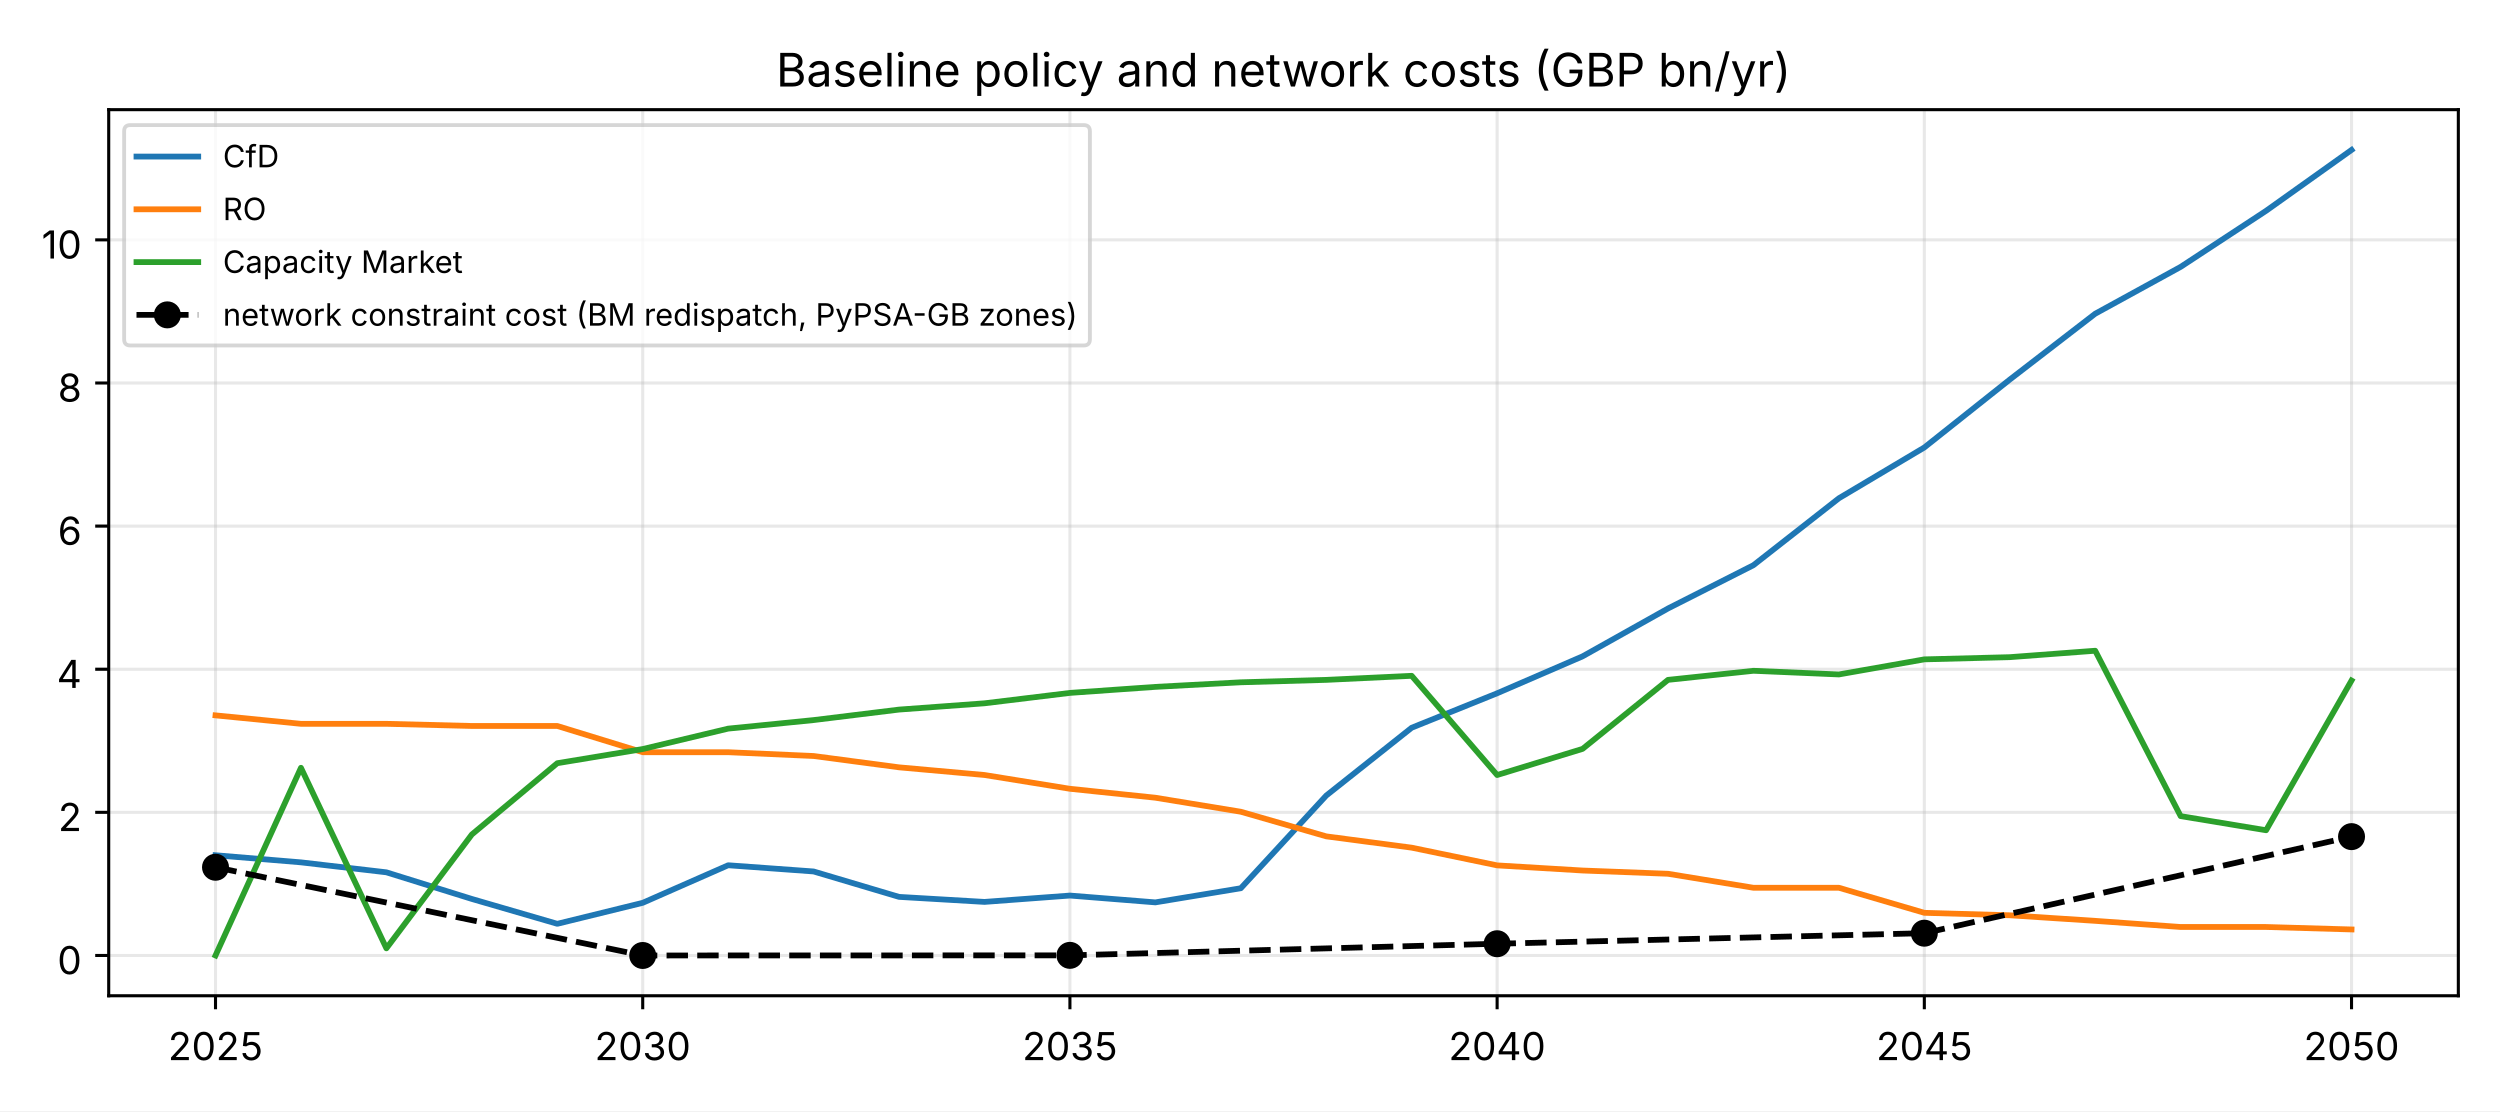
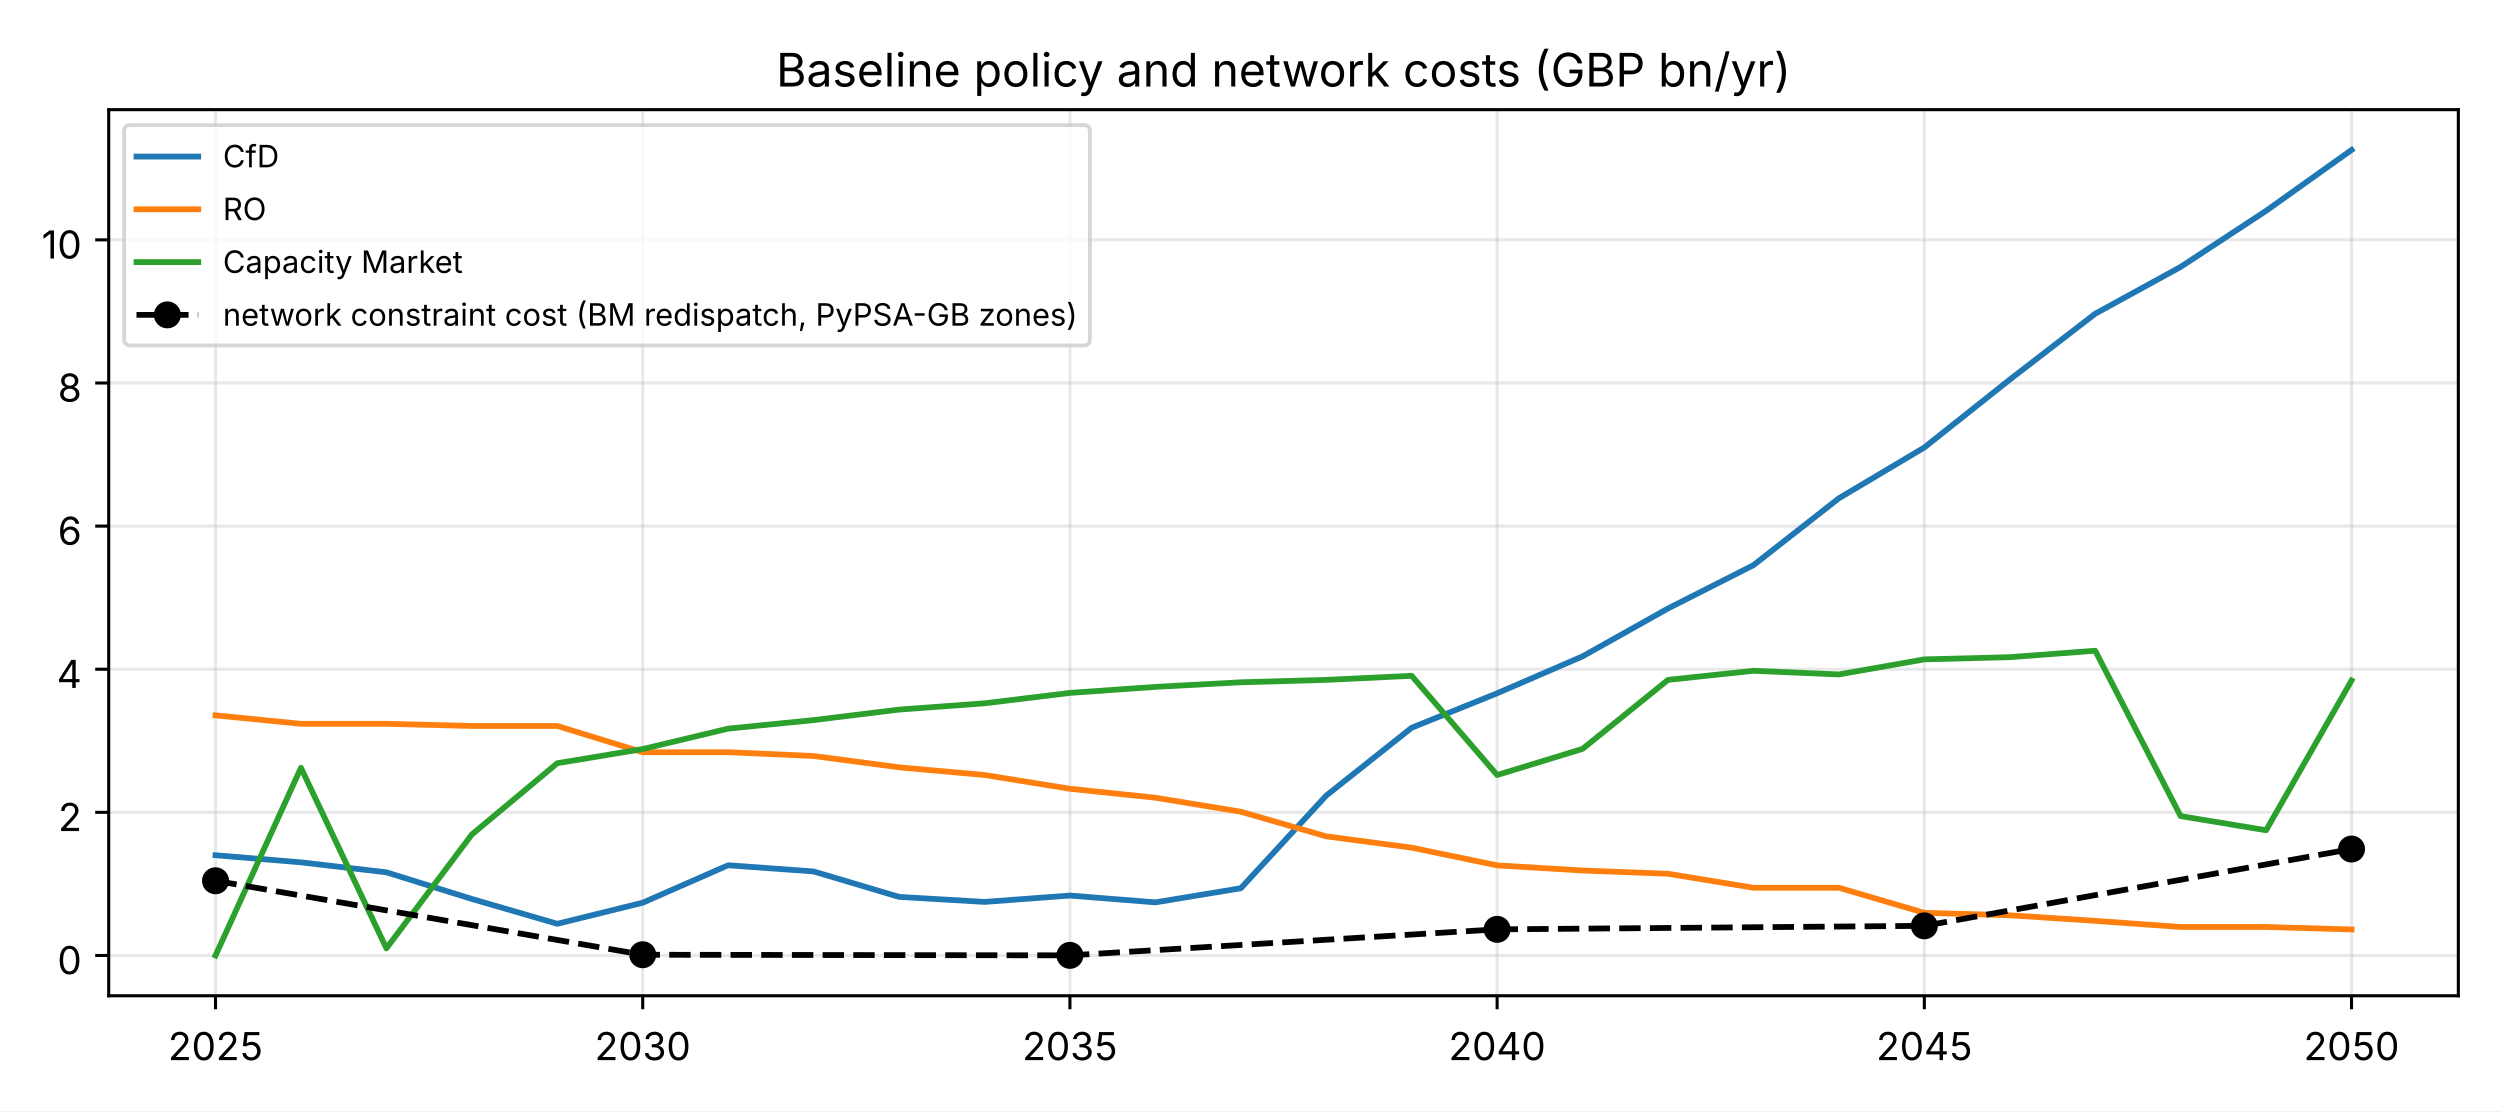
<svg xmlns="http://www.w3.org/2000/svg" xmlns:xlink="http://www.w3.org/1999/xlink" width="648pt" height="288pt" viewBox="0 0 648 288" version="1.1">
  <defs>
    <style type="text/css">*{stroke-linejoin: round; stroke-linecap: butt}</style>
  </defs>
  <g id="figure_1">
    <g id="patch_1">
      <path d="M 0 288  L 648 288  L 648 0  L 0 0  z " style="fill: #ffffff" />
    </g>
    <g id="axes_1">
      <g id="patch_2">
        <path d="M 28.178 258.1  L 637.2 258.1  L 637.2 28.425  L 28.178 28.425  z " style="fill: #ffffff" />
      </g>
      <g id="matplotlib.axis_1">
        <g id="xtick_1">
          <g id="line2d_1">
-             <path d="M 55.861 258.1  L 55.861 28.425  " clip-path="url(#p0000a52ff1)" style="fill: none; stroke: #b0b0b0; stroke-opacity: 0.3; stroke-width: 0.8; stroke-linecap: square" />
+             <path d="M 55.861 258.1  L 55.861 28.425  " clip-path="url(#p061866f7d0)" style="fill: none; stroke: #b0b0b0; stroke-opacity: 0.3; stroke-width: 0.8; stroke-linecap: square" />
          </g>
          <g id="line2d_2">
            <defs>
-               <path id="mfc94b8d905" d="M 0 0  L 0 3.5  " style="stroke: #000000; stroke-width: 0.8" />
-             </defs>
-             <g>
-               <use xlink:href="#mfc94b8d905" x="55.861" y="258.1" style="stroke: #000000; stroke-width: 0.8" />
+               <path id="m9483e4d0e8" d="M 0 0  L 0 3.5  " style="stroke: #000000; stroke-width: 0.8" />
+             </defs>
+             <g>
+               <use xlink:href="#m9483e4d0e8" x="55.861" y="258.1" style="stroke: #000000; stroke-width: 0.8" />
            </g>
          </g>
          <g id="text_1">
            <g transform="translate(43.56797 274.7879) scale(0.1 -0.1)">
              <defs>
                <path id="Inter-Regular-541" d="M 481 0  L 3447 0  L 3447 522  L 1300 522  L 1300 559  L 2319 1644  C 3141 2519 3369 2916 3369 3419  C 3369 4147 2778 4719 1947 4719  C 1119 4719 494 4159 494 3334  L 1063 3334  C 1063 3859 1400 4203 1931 4203  C 2428 4203 2806 3900 2806 3413  C 2806 2984 2544 2666 2028 2106  L 481 428  L 481 0  z " transform="scale(0.015625)" />
                <path id="Inter-Regular-53f" d="M 2019 -63  C 3059 -63 3656 809 3656 2325  C 3656 3834 3050 4719 2019 4719  C 988 4719 381 3834 381 2325  C 381 806 981 -63 2019 -63  z M 2019 456  C 1338 456 953 1144 953 2325  C 953 3509 1338 4203 2019 4203  C 2700 4203 3084 3513 3084 2325  C 3084 1144 2700 456 2019 456  z " transform="scale(0.015625)" />
                <path id="Inter-Regular-545" d="M 1956 -63  C 2853 -63 3509 594 3509 1488  C 3509 2388 2881 3047 2028 3047  C 1706 3047 1397 2934 1206 2775  L 1181 2775  L 1341 4134  L 3291 4134  L 3291 4656  L 841 4656  L 566 2350  L 1122 2281  C 1306 2422 1631 2525 1919 2525  C 2503 2525 2928 2078 2928 1478  C 2928 888 2519 459 1956 459  C 1488 459 1106 759 1069 1175  L 494 1175  C 525 463 1138 -63 1956 -63  z " transform="scale(0.015625)" />
              </defs>
              <use xlink:href="#Inter-Regular-541" />
              <use xlink:href="#Inter-Regular-53f" transform="translate(60.98438 0)" />
              <use xlink:href="#Inter-Regular-541" transform="translate(124.0781 0)" />
              <use xlink:href="#Inter-Regular-545" transform="translate(185.0625 0)" />
            </g>
          </g>
        </g>
        <g id="xtick_2">
          <g id="line2d_3">
-             <path d="M 166.592 258.1  L 166.592 28.425  " clip-path="url(#p0000a52ff1)" style="fill: none; stroke: #b0b0b0; stroke-opacity: 0.3; stroke-width: 0.8; stroke-linecap: square" />
+             <path d="M 166.592 258.1  L 166.592 28.425  " clip-path="url(#p061866f7d0)" style="fill: none; stroke: #b0b0b0; stroke-opacity: 0.3; stroke-width: 0.8; stroke-linecap: square" />
          </g>
          <g id="line2d_4">
            <g>
-               <use xlink:href="#mfc94b8d905" x="166.592" y="258.1" style="stroke: #000000; stroke-width: 0.8" />
+               <use xlink:href="#m9483e4d0e8" x="166.592" y="258.1" style="stroke: #000000; stroke-width: 0.8" />
            </g>
          </g>
          <g id="text_2">
            <g transform="translate(154.1453 274.7879) scale(0.1 -0.1)">
              <defs>
                <path id="Inter-Regular-543" d="M 1984 -63  C 2897 -63 3572 503 3572 1266  C 3572 1853 3225 2284 2631 2381  L 2631 2419  C 3106 2559 3403 2944 3403 3469  C 3403 4131 2872 4719 2003 4719  C 1184 4719 516 4216 491 3484  L 1063 3484  C 1081 3938 1516 4203 1991 4203  C 2497 4203 2822 3900 2822 3438  C 2822 2956 2447 2644 1903 2644  L 1525 2644  L 1525 2128  L 1903 2128  C 2594 2128 2984 1775 2984 1272  C 2984 788 2559 459 1975 459  C 1444 459 1025 731 991 1175  L 391 1175  C 422 438 1072 -63 1984 -63  z " transform="scale(0.015625)" />
              </defs>
              <use xlink:href="#Inter-Regular-541" />
              <use xlink:href="#Inter-Regular-53f" transform="translate(60.98438 0)" />
              <use xlink:href="#Inter-Regular-543" transform="translate(124.0781 0)" />
              <use xlink:href="#Inter-Regular-53f" transform="translate(185.8438 0)" />
            </g>
          </g>
        </g>
        <g id="xtick_3">
          <g id="line2d_5">
-             <path d="M 277.323 258.1  L 277.323 28.425  " clip-path="url(#p0000a52ff1)" style="fill: none; stroke: #b0b0b0; stroke-opacity: 0.3; stroke-width: 0.8; stroke-linecap: square" />
+             <path d="M 277.323 258.1  L 277.323 28.425  " clip-path="url(#p061866f7d0)" style="fill: none; stroke: #b0b0b0; stroke-opacity: 0.3; stroke-width: 0.8; stroke-linecap: square" />
          </g>
          <g id="line2d_6">
            <g>
-               <use xlink:href="#mfc94b8d905" x="277.323" y="258.1" style="stroke: #000000; stroke-width: 0.8" />
+               <use xlink:href="#m9483e4d0e8" x="277.323" y="258.1" style="stroke: #000000; stroke-width: 0.8" />
            </g>
          </g>
          <g id="text_3">
            <g transform="translate(264.9914 274.7879) scale(0.1 -0.1)">
              <use xlink:href="#Inter-Regular-541" />
              <use xlink:href="#Inter-Regular-53f" transform="translate(60.98438 0)" />
              <use xlink:href="#Inter-Regular-543" transform="translate(124.0781 0)" />
              <use xlink:href="#Inter-Regular-545" transform="translate(185.8438 0)" />
            </g>
          </g>
        </g>
        <g id="xtick_4">
          <g id="line2d_7">
-             <path d="M 388.055 258.1  L 388.055 28.425  " clip-path="url(#p0000a52ff1)" style="fill: none; stroke: #b0b0b0; stroke-opacity: 0.3; stroke-width: 0.8; stroke-linecap: square" />
+             <path d="M 388.055 258.1  L 388.055 28.425  " clip-path="url(#p061866f7d0)" style="fill: none; stroke: #b0b0b0; stroke-opacity: 0.3; stroke-width: 0.8; stroke-linecap: square" />
          </g>
          <g id="line2d_8">
            <g>
-               <use xlink:href="#mfc94b8d905" x="388.055" y="258.1" style="stroke: #000000; stroke-width: 0.8" />
+               <use xlink:href="#m9483e4d0e8" x="388.055" y="258.1" style="stroke: #000000; stroke-width: 0.8" />
            </g>
          </g>
          <g id="text_4">
            <g transform="translate(375.4664 274.7879) scale(0.1 -0.1)">
              <defs>
                <path id="Inter-Regular-544" d="M 375 947  L 2566 947  L 2566 0  L 3134 0  L 3134 947  L 3766 947  L 3766 1469  L 3134 1469  L 3134 4656  L 2413 4656  L 375 1431  L 375 947  z M 2569 1469  L 1009 1469  L 1009 1506  L 2531 3913  L 2569 3913  L 2569 1469  z " transform="scale(0.015625)" />
              </defs>
              <use xlink:href="#Inter-Regular-541" />
              <use xlink:href="#Inter-Regular-53f" transform="translate(60.98438 0)" />
              <use xlink:href="#Inter-Regular-544" transform="translate(124.0781 0)" />
              <use xlink:href="#Inter-Regular-53f" transform="translate(188.6719 0)" />
            </g>
          </g>
        </g>
        <g id="xtick_5">
          <g id="line2d_9">
-             <path d="M 498.786 258.1  L 498.786 28.425  " clip-path="url(#p0000a52ff1)" style="fill: none; stroke: #b0b0b0; stroke-opacity: 0.3; stroke-width: 0.8; stroke-linecap: square" />
+             <path d="M 498.786 258.1  L 498.786 28.425  " clip-path="url(#p061866f7d0)" style="fill: none; stroke: #b0b0b0; stroke-opacity: 0.3; stroke-width: 0.8; stroke-linecap: square" />
          </g>
          <g id="line2d_10">
            <g>
-               <use xlink:href="#mfc94b8d905" x="498.786" y="258.1" style="stroke: #000000; stroke-width: 0.8" />
+               <use xlink:href="#m9483e4d0e8" x="498.786" y="258.1" style="stroke: #000000; stroke-width: 0.8" />
            </g>
          </g>
          <g id="text_5">
            <g transform="translate(486.3125 274.7879) scale(0.1 -0.1)">
              <use xlink:href="#Inter-Regular-541" />
              <use xlink:href="#Inter-Regular-53f" transform="translate(60.98438 0)" />
              <use xlink:href="#Inter-Regular-544" transform="translate(124.0781 0)" />
              <use xlink:href="#Inter-Regular-545" transform="translate(188.6719 0)" />
            </g>
          </g>
        </g>
        <g id="xtick_6">
          <g id="line2d_11">
-             <path d="M 609.517 258.1  L 609.517 28.425  " clip-path="url(#p0000a52ff1)" style="fill: none; stroke: #b0b0b0; stroke-opacity: 0.3; stroke-width: 0.8; stroke-linecap: square" />
+             <path d="M 609.517 258.1  L 609.517 28.425  " clip-path="url(#p061866f7d0)" style="fill: none; stroke: #b0b0b0; stroke-opacity: 0.3; stroke-width: 0.8; stroke-linecap: square" />
          </g>
          <g id="line2d_12">
            <g>
-               <use xlink:href="#mfc94b8d905" x="609.517" y="258.1" style="stroke: #000000; stroke-width: 0.8" />
+               <use xlink:href="#m9483e4d0e8" x="609.517" y="258.1" style="stroke: #000000; stroke-width: 0.8" />
            </g>
          </g>
          <g id="text_6">
            <g transform="translate(597.1187 274.7879) scale(0.1 -0.1)">
              <use xlink:href="#Inter-Regular-541" />
              <use xlink:href="#Inter-Regular-53f" transform="translate(60.98438 0)" />
              <use xlink:href="#Inter-Regular-545" transform="translate(124.0781 0)" />
              <use xlink:href="#Inter-Regular-53f" transform="translate(184.875 0)" />
            </g>
          </g>
        </g>
      </g>
      <g id="matplotlib.axis_2">
        <g id="ytick_1">
          <g id="line2d_13">
-             <path d="M 28.178 247.661  L 637.2 247.661  " clip-path="url(#p0000a52ff1)" style="fill: none; stroke: #b0b0b0; stroke-opacity: 0.3; stroke-width: 0.8; stroke-linecap: square" />
+             <path d="M 28.178 247.661  L 637.2 247.661  " clip-path="url(#p061866f7d0)" style="fill: none; stroke: #b0b0b0; stroke-opacity: 0.3; stroke-width: 0.8; stroke-linecap: square" />
          </g>
          <g id="line2d_14">
            <defs>
-               <path id="mfb0903b634" d="M 0 0  L -3.5 0  " style="stroke: #000000; stroke-width: 0.8" />
-             </defs>
-             <g>
-               <use xlink:href="#mfb0903b634" x="28.178" y="247.661" style="stroke: #000000; stroke-width: 0.8" />
+               <path id="m75a4fcff55" d="M 0 0  L -3.5 0  " style="stroke: #000000; stroke-width: 0.8" />
+             </defs>
+             <g>
+               <use xlink:href="#m75a4fcff55" x="28.178" y="247.661" style="stroke: #000000; stroke-width: 0.8" />
            </g>
          </g>
          <g id="text_7">
            <g transform="translate(14.86875 252.5043) scale(0.1 -0.1)">
              <use xlink:href="#Inter-Regular-53f" />
            </g>
          </g>
        </g>
        <g id="ytick_2">
          <g id="line2d_15">
-             <path d="M 28.178 210.563  L 637.2 210.563  " clip-path="url(#p0000a52ff1)" style="fill: none; stroke: #b0b0b0; stroke-opacity: 0.3; stroke-width: 0.8; stroke-linecap: square" />
+             <path d="M 28.178 210.563  L 637.2 210.563  " clip-path="url(#p061866f7d0)" style="fill: none; stroke: #b0b0b0; stroke-opacity: 0.3; stroke-width: 0.8; stroke-linecap: square" />
          </g>
          <g id="line2d_16">
            <g>
-               <use xlink:href="#mfb0903b634" x="28.178" y="210.563" style="stroke: #000000; stroke-width: 0.8" />
+               <use xlink:href="#m75a4fcff55" x="28.178" y="210.563" style="stroke: #000000; stroke-width: 0.8" />
            </g>
          </g>
          <g id="text_8">
-             <g transform="translate(15.07969 215.4066) scale(0.1 -0.1)">
+             <g transform="translate(15.07969 215.4064) scale(0.1 -0.1)">
              <use xlink:href="#Inter-Regular-541" />
            </g>
          </g>
        </g>
        <g id="ytick_3">
          <g id="line2d_17">
-             <path d="M 28.178 173.465  L 637.2 173.465  " clip-path="url(#p0000a52ff1)" style="fill: none; stroke: #b0b0b0; stroke-opacity: 0.3; stroke-width: 0.8; stroke-linecap: square" />
+             <path d="M 28.178 173.465  L 637.2 173.465  " clip-path="url(#p061866f7d0)" style="fill: none; stroke: #b0b0b0; stroke-opacity: 0.3; stroke-width: 0.8; stroke-linecap: square" />
          </g>
          <g id="line2d_18">
            <g>
-               <use xlink:href="#mfb0903b634" x="28.178" y="173.465" style="stroke: #000000; stroke-width: 0.8" />
+               <use xlink:href="#m75a4fcff55" x="28.178" y="173.465" style="stroke: #000000; stroke-width: 0.8" />
            </g>
          </g>
          <g id="text_9">
-             <g transform="translate(14.71875 178.3089) scale(0.1 -0.1)">
+             <g transform="translate(14.71875 178.3084) scale(0.1 -0.1)">
              <use xlink:href="#Inter-Regular-544" />
            </g>
          </g>
        </g>
        <g id="ytick_4">
          <g id="line2d_19">
-             <path d="M 28.178 136.367  L 637.2 136.367  " clip-path="url(#p0000a52ff1)" style="fill: none; stroke: #b0b0b0; stroke-opacity: 0.3; stroke-width: 0.8; stroke-linecap: square" />
+             <path d="M 28.178 136.367  L 637.2 136.367  " clip-path="url(#p061866f7d0)" style="fill: none; stroke: #b0b0b0; stroke-opacity: 0.3; stroke-width: 0.8; stroke-linecap: square" />
          </g>
          <g id="line2d_20">
            <g>
-               <use xlink:href="#mfb0903b634" x="28.178" y="136.367" style="stroke: #000000; stroke-width: 0.8" />
+               <use xlink:href="#m75a4fcff55" x="28.178" y="136.367" style="stroke: #000000; stroke-width: 0.8" />
            </g>
          </g>
          <g id="text_10">
-             <g transform="translate(14.97656 141.2112) scale(0.1 -0.1)">
+             <g transform="translate(14.97656 141.2104) scale(0.1 -0.1)">
              <defs>
                <path id="Inter-Regular-547" d="M 2019 -63  C 2969 -63 3588 634 3588 1503  C 3588 2403 2925 3044 2128 3044  C 1644 3044 1231 2813 981 2425  L 944 2425  C 944 3544 1375 4194 2091 4194  C 2575 4194 2866 3888 2969 3484  L 3550 3484  C 3438 4216 2872 4719 2091 4719  C 1034 4719 381 3788 381 2150  C 381 434 1241 -63 2019 -63  z M 2019 459  C 1447 459 1028 947 1028 1497  C 1028 2041 1469 2528 2034 2528  C 2597 2528 3013 2072 3013 1503  C 3013 922 2578 459 2019 459  z " transform="scale(0.015625)" />
              </defs>
              <use xlink:href="#Inter-Regular-547" />
            </g>
          </g>
        </g>
        <g id="ytick_5">
          <g id="line2d_21">
-             <path d="M 28.178 99.27  L 637.2 99.27  " clip-path="url(#p0000a52ff1)" style="fill: none; stroke: #b0b0b0; stroke-opacity: 0.3; stroke-width: 0.8; stroke-linecap: square" />
+             <path d="M 28.178 99.269  L 637.2 99.269  " clip-path="url(#p061866f7d0)" style="fill: none; stroke: #b0b0b0; stroke-opacity: 0.3; stroke-width: 0.8; stroke-linecap: square" />
          </g>
          <g id="line2d_22">
            <g>
-               <use xlink:href="#mfb0903b634" x="28.178" y="99.27" style="stroke: #000000; stroke-width: 0.8" />
+               <use xlink:href="#m75a4fcff55" x="28.178" y="99.269" style="stroke: #000000; stroke-width: 0.8" />
            </g>
          </g>
          <g id="text_11">
-             <g transform="translate(14.99219 104.1135) scale(0.1 -0.1)">
+             <g transform="translate(14.99219 104.1125) scale(0.1 -0.1)">
              <defs>
                <path id="Inter-Regular-549" d="M 1978 -63  C 2916 -63 3578 478 3578 1238  C 3578 1825 3175 2325 2669 2419  L 2669 2444  C 3109 2559 3403 2988 3403 3481  C 3403 4191 2794 4719 1978 4719  C 1150 4719 550 4191 550 3481  C 550 2988 838 2559 1291 2444  L 1291 2419  C 769 2325 381 1825 381 1238  C 381 478 1031 -63 1978 -63  z M 1978 453  C 1350 453 966 775 966 1269  C 966 1784 1391 2153 1978 2153  C 2553 2153 2984 1784 2984 1269  C 2984 775 2594 453 1978 453  z M 1978 2650  C 1475 2650 1125 2966 1125 3438  C 1125 3903 1463 4206 1978 4206  C 2484 4206 2828 3903 2828 3438  C 2828 2966 2469 2650 1978 2650  z " transform="scale(0.015625)" />
              </defs>
              <use xlink:href="#Inter-Regular-549" />
            </g>
          </g>
        </g>
        <g id="ytick_6">
          <g id="line2d_23">
-             <path d="M 28.178 62.172  L 637.2 62.172  " clip-path="url(#p0000a52ff1)" style="fill: none; stroke: #b0b0b0; stroke-opacity: 0.3; stroke-width: 0.8; stroke-linecap: square" />
+             <path d="M 28.178 62.171  L 637.2 62.171  " clip-path="url(#p061866f7d0)" style="fill: none; stroke: #b0b0b0; stroke-opacity: 0.3; stroke-width: 0.8; stroke-linecap: square" />
          </g>
          <g id="line2d_24">
            <g>
-               <use xlink:href="#mfb0903b634" x="28.178" y="62.172" style="stroke: #000000; stroke-width: 0.8" />
+               <use xlink:href="#m75a4fcff55" x="28.178" y="62.171" style="stroke: #000000; stroke-width: 0.8" />
            </g>
          </g>
          <g id="text_12">
-             <g transform="translate(10.80156 67.01576) scale(0.1 -0.1)">
+             <g transform="translate(10.80156 67.0145) scale(0.1 -0.1)">
              <defs>
                <path id="Inter-Regular-540" d="M 2041 4656  L 1313 4656  L 300 3909  L 300 3272  L 1425 4106  L 1456 4106  L 1456 0  L 2041 0  L 2041 4656  z " transform="scale(0.015625)" />
              </defs>
              <use xlink:href="#Inter-Regular-540" />
              <use xlink:href="#Inter-Regular-53f" transform="translate(40.67188 0)" />
            </g>
          </g>
        </g>
      </g>
      <g id="line2d_25">
-         <path d="M 55.861 221.676  L 78.007 223.523  L 100.153 226.104  L 122.3 233.008  L 144.446 239.451  L 166.592 234.011  L 188.738 224.274  L 210.885 225.884  L 233.031 232.471  L 255.177 233.775  L 277.323 232.127  L 299.47 233.896  L 321.616 230.232  L 343.762 206.209  L 365.908 188.628  L 388.055 179.695  L 410.201 170.124  L 432.347 157.716  L 454.493 146.497  L 476.64 129.152  L 498.786 115.983  L 520.932 98.387  L 543.078 81.316  L 565.225 69.174  L 587.371 54.643  L 609.517 38.865  " clip-path="url(#p0000a52ff1)" style="fill: none; stroke: #1f77b4; stroke-width: 1.5; stroke-linecap: square" />
+         <path d="M 55.861 221.676  L 78.007 223.523  L 100.153 226.104  L 122.3 233.008  L 144.446 239.451  L 166.592 233.979  L 188.738 224.274  L 210.885 225.883  L 233.031 232.471  L 255.177 233.775  L 277.323 232.126  L 299.47 233.896  L 321.616 230.232  L 343.762 206.209  L 365.908 188.627  L 388.055 179.695  L 410.201 170.124  L 432.347 157.715  L 454.493 146.496  L 476.64 129.152  L 498.786 115.982  L 520.932 98.388  L 543.078 81.315  L 565.225 69.179  L 587.371 54.643  L 609.517 38.865  " clip-path="url(#p061866f7d0)" style="fill: none; stroke: #1f77b4; stroke-width: 1.5; stroke-linecap: square" />
      </g>
      <g id="line2d_26">
-         <path d="M 55.861 185.424  L 78.007 187.615  L 100.153 187.615  L 122.3 188.172  L 144.446 188.172  L 166.592 194.975  L 188.738 194.975  L 210.885 195.956  L 233.031 198.893  L 255.177 200.881  L 277.323 204.454  L 299.47 206.769  L 321.616 210.403  L 343.762 216.784  L 365.908 219.716  L 388.055 224.306  L 410.201 225.638  L 432.347 226.483  L 454.493 230.109  L 476.64 230.109  L 498.786 236.602  L 520.932 237.241  L 543.078 238.687  L 565.225 240.276  L 587.371 240.276  L 609.517 240.915  " clip-path="url(#p0000a52ff1)" style="fill: none; stroke: #ff7f0e; stroke-width: 1.5; stroke-linecap: square" />
+         <path d="M 55.861 185.423  L 78.007 187.614  L 100.153 187.614  L 122.3 188.172  L 144.446 188.172  L 166.592 194.975  L 188.738 194.975  L 210.885 195.955  L 233.031 198.892  L 255.177 200.881  L 277.323 204.454  L 299.47 206.769  L 321.616 210.403  L 343.762 216.784  L 365.908 219.716  L 388.055 224.306  L 410.201 225.638  L 432.347 226.483  L 454.493 230.109  L 476.64 230.109  L 498.786 236.602  L 520.932 237.241  L 543.078 238.687  L 565.225 240.276  L 587.371 240.276  L 609.517 240.915  " clip-path="url(#p061866f7d0)" style="fill: none; stroke: #ff7f0e; stroke-width: 1.5; stroke-linecap: square" />
      </g>
      <g id="line2d_27">
-         <path d="M 55.861 247.661  L 78.007 199.013  L 100.153 245.808  L 122.3 216.298  L 144.446 197.823  L 166.592 194.151  L 188.738 188.859  L 210.885 186.643  L 233.031 183.924  L 255.177 182.296  L 277.323 179.599  L 299.47 178.038  L 321.616 176.851  L 343.762 176.225  L 365.908 175.172  L 388.055 200.887  L 410.201 194.109  L 432.347 176.223  L 454.493 173.869  L 476.64 174.817  L 498.786 170.906  L 520.932 170.337  L 543.078 168.671  L 565.225 211.541  L 587.371 215.201  L 609.517 176.395  " clip-path="url(#p0000a52ff1)" style="fill: none; stroke: #2ca02c; stroke-width: 1.5; stroke-linecap: square" />
+         <path d="M 55.861 247.661  L 78.007 199.013  L 100.153 245.808  L 122.3 216.298  L 144.446 197.822  L 166.592 194.15  L 188.738 188.858  L 210.885 186.643  L 233.031 183.924  L 255.177 182.296  L 277.323 179.599  L 299.47 178.038  L 321.616 176.85  L 343.762 176.225  L 365.908 175.171  L 388.055 200.886  L 410.201 194.108  L 432.347 176.223  L 454.493 173.869  L 476.64 174.817  L 498.786 170.905  L 520.932 170.337  L 543.078 168.67  L 565.225 211.541  L 587.371 215.201  L 609.517 176.395  " clip-path="url(#p061866f7d0)" style="fill: none; stroke: #2ca02c; stroke-width: 1.5; stroke-linecap: square" />
      </g>
      <g id="line2d_28">
-         <path d="M 55.861 224.793  L 166.592 247.661  L 277.323 247.628  L 388.055 244.616  L 498.786 241.884  L 609.517 216.854  " clip-path="url(#p0000a52ff1)" style="fill: none; stroke-dasharray: 5.55,2.4; stroke-dashoffset: 0; stroke: #000000; stroke-width: 1.5" />
+         <path d="M 55.861 228.296  L 166.592 247.47  L 277.323 247.628  L 388.055 240.887  L 498.786 239.98  L 609.517 220.071  " clip-path="url(#p061866f7d0)" style="fill: none; stroke-dasharray: 5.55,2.4; stroke-dashoffset: 0; stroke: #000000; stroke-width: 1.5" />
        <defs>
-           <path id="m8884b31f39" d="M 0 3  C 0.796 3 1.559 2.684 2.121 2.121  C 2.684 1.559 3 0.796 3 0  C 3 -0.796 2.684 -1.559 2.121 -2.121  C 1.559 -2.684 0.796 -3 0 -3  C -0.796 -3 -1.559 -2.684 -2.121 -2.121  C -2.684 -1.559 -3 -0.796 -3 0  C -3 0.796 -2.684 1.559 -2.121 2.121  C -1.559 2.684 -0.796 3 0 3  z " style="stroke: #000000" />
+           <path id="m4fee5b5ee8" d="M 0 3  C 0.796 3 1.559 2.684 2.121 2.121  C 2.684 1.559 3 0.796 3 0  C 3 -0.796 2.684 -1.559 2.121 -2.121  C 1.559 -2.684 0.796 -3 0 -3  C -0.796 -3 -1.559 -2.684 -2.121 -2.121  C -2.684 -1.559 -3 -0.796 -3 0  C -3 0.796 -2.684 1.559 -2.121 2.121  C -1.559 2.684 -0.796 3 0 3  z " style="stroke: #000000" />
        </defs>
-         <g clip-path="url(#p0000a52ff1)">
-           <use xlink:href="#m8884b31f39" x="55.861" y="224.793" style="stroke: #000000" />
-           <use xlink:href="#m8884b31f39" x="166.592" y="247.661" style="stroke: #000000" />
-           <use xlink:href="#m8884b31f39" x="277.323" y="247.628" style="stroke: #000000" />
-           <use xlink:href="#m8884b31f39" x="388.055" y="244.616" style="stroke: #000000" />
-           <use xlink:href="#m8884b31f39" x="498.786" y="241.884" style="stroke: #000000" />
-           <use xlink:href="#m8884b31f39" x="609.517" y="216.854" style="stroke: #000000" />
+         <g clip-path="url(#p061866f7d0)">
+           <use xlink:href="#m4fee5b5ee8" x="55.861" y="228.296" style="stroke: #000000" />
+           <use xlink:href="#m4fee5b5ee8" x="166.592" y="247.47" style="stroke: #000000" />
+           <use xlink:href="#m4fee5b5ee8" x="277.323" y="247.628" style="stroke: #000000" />
+           <use xlink:href="#m4fee5b5ee8" x="388.055" y="240.887" style="stroke: #000000" />
+           <use xlink:href="#m4fee5b5ee8" x="498.786" y="239.98" style="stroke: #000000" />
+           <use xlink:href="#m4fee5b5ee8" x="609.517" y="220.071" style="stroke: #000000" />
        </g>
      </g>
      <g id="patch_3">
        <path d="M 28.178 258.1  L 28.178 28.425  " style="fill: none; stroke: #000000; stroke-width: 0.8; stroke-linejoin: miter; stroke-linecap: square" />
      </g>
      <g id="patch_4">
        <path d="M 637.2 258.1  L 637.2 28.425  " style="fill: none; stroke: #000000; stroke-width: 0.8; stroke-linejoin: miter; stroke-linecap: square" />
      </g>
      <g id="patch_5">
        <path d="M 28.178 258.1  L 637.2 258.1  " style="fill: none; stroke: #000000; stroke-width: 0.8; stroke-linejoin: miter; stroke-linecap: square" />
      </g>
      <g id="patch_6">
        <path d="M 28.178 28.425  L 637.2 28.425  " style="fill: none; stroke: #000000; stroke-width: 0.8; stroke-linejoin: miter; stroke-linecap: square" />
      </g>
      <g id="text_13">
        <g transform="translate(201.1794 22.425) scale(0.12 -0.12)">
          <defs>
            <path id="Inter-Regular-41" d="M 563 0  L 2266 0  C 3363 0 3825 538 3825 1241  C 3825 1972 3316 2372 2881 2400  L 2881 2444  C 3288 2553 3644 2825 3644 3422  C 3644 4103 3184 4656 2213 4656  L 563 4656  L 563 0  z M 1156 525  L 1156 2113  L 2281 2113  C 2878 2113 3253 1713 3253 1247  C 3253 844 2975 525 2250 525  L 1156 525  z M 1156 2613  L 1156 4131  L 2200 4131  C 2803 4131 3075 3813 3075 3409  C 3075 2928 2681 2613 2181 2613  L 1156 2613  z " transform="scale(0.015625)" />
            <path id="Inter-Regular-1fc" d="M 1472 -81  C 2063 -81 2391 228 2509 475  L 2547 475  L 2547 0  L 3100 0  L 3100 2303  C 3100 3394 2259 3538 1791 3538  C 1250 3538 650 3344 381 2709  L 922 2531  C 1031 2775 1303 3044 1806 3044  C 2291 3044 2538 2794 2538 2359  L 2538 2341  C 2538 2081 2263 2100 1641 2022  C 994 1941 281 1794 281 994  C 281 306 809 -81 1472 -81  z M 1569 416  C 1150 416 847 603 847 966  C 847 1363 1206 1494 1616 1547  C 1831 1575 2444 1638 2538 1747  L 2538 1263  C 2538 834 2191 416 1569 416  z " transform="scale(0.015625)" />
            <path id="Inter-Regular-369" d="M 1681 -75  C 2500 -75 3059 372 3059 984  C 3059 1463 2763 1778 2128 1928  L 1600 2053  C 1191 2150 1013 2294 1013 2553  C 1013 2844 1325 3059 1741 3059  C 2191 3059 2388 2816 2484 2566  L 2994 2697  C 2834 3188 2456 3538 1738 3538  C 994 3538 444 3119 444 2519  C 444 2028 747 1716 1381 1566  L 1963 1428  C 2306 1347 2475 1188 2475 947  C 2475 659 2163 419 1675 419  C 1256 419 972 591 872 975  L 338 847  C 463 244 963 -75 1681 -75  z " transform="scale(0.015625)" />
            <path id="Inter-Regular-267" d="M 1963 -75  C 2678 -75 3200 284 3363 813  L 2819 963  C 2688 606 2378 425 1966 425  C 1347 425 922 825 894 1556  L 3419 1556  L 3419 1791  C 3419 3081 2638 3538 1897 3538  C 944 3538 325 2791 325 1719  C 325 644 950 -75 1963 -75  z M 897 2031  C 931 2566 1297 3038 1897 3038  C 2472 3038 2794 2625 2847 2031  L 897 2031  z " transform="scale(0.015625)" />
            <path id="Inter-Regular-2e2" d="M 1056 4656  L 494 4656  L 494 0  L 1056 0  L 1056 4656  z " transform="scale(0.015625)" />
            <path id="Inter-Regular-2b2" d="M 494 0  L 1056 0  L 1056 3494  L 494 3494  L 494 0  z M 778 4066  C 994 4066 1172 4231 1172 4438  C 1172 4644 994 4809 778 4809  C 566 4809 388 4644 388 4438  C 388 4231 566 4066 778 4066  z " transform="scale(0.015625)" />
            <path id="Inter-Regular-307" d="M 1056 2094  C 1056 2691 1434 3031 1938 3031  C 2425 3031 2725 2709 2725 2172  L 2725 0  L 3288 0  L 3288 2219  C 3288 3103 2813 3538 2106 3538  C 1638 3538 1263 3341 1038 2847  L 1034 3494  L 494 3494  L 494 0  L 1056 0  L 1056 2094  z " transform="scale(0.015625)" />
            <path id="Inter-Regular-6eb" transform="scale(0.015625)" />
            <path id="Inter-Regular-34d" d="M 494 -1306  L 1056 -1306  L 1056 541  L 1100 541  C 1216 347 1450 -75 2116 -75  C 2988 -75 3594 625 3594 1738  C 3594 2844 2984 3538 2113 3538  C 1431 3538 1216 3119 1100 2934  L 1038 2934  L 1038 3494  L 494 3494  L 494 -1306  z M 2031 428  C 1397 428 1050 966 1050 1744  C 1050 2516 1388 3034 2031 3034  C 2694 3034 3022 2469 3022 1744  C 3022 1009 2684 428 2031 428  z " transform="scale(0.015625)" />
            <path id="Inter-Regular-318" d="M 1916 -75  C 2869 -75 3513 647 3513 1725  C 3513 2819 2869 3538 1916 3538  C 966 3538 325 2819 325 1725  C 325 647 966 -75 1916 -75  z M 1916 428  C 1219 428 897 1038 897 1725  C 897 2422 1219 3034 1916 3034  C 2622 3034 2944 2419 2944 1725  C 2944 1038 2622 428 1916 428  z " transform="scale(0.015625)" />
            <path id="Inter-Regular-24b" d="M 1916 -75  C 2600 -75 3156 297 3344 919  L 2806 1072  C 2703 694 2384 428 1916 428  C 1219 428 897 1038 897 1725  C 897 2422 1219 3034 1916 3034  C 2375 3034 2688 2778 2791 2419  L 3331 2572  C 3141 3181 2591 3538 1916 3538  C 966 3538 325 2819 325 1725  C 325 647 966 -75 1916 -75  z " transform="scale(0.015625)" />
            <path id="Inter-Regular-3e8" d="M 438 -1266  C 497 -1294 650 -1331 850 -1331  C 1344 -1331 1681 -1078 1894 -522  L 3428 3494  L 2816 3494  L 2066 1422  C 1956 1119 1875 816 1797 525  C 1716 816 1638 1116 1528 1422  L 784 3494  L 169 3494  L 1503 -19  L 1403 -309  C 1231 -809 984 -884 641 -794  L 581 -778  L 438 -1266  z " transform="scale(0.015625)" />
            <path id="Inter-Regular-256" d="M 1803 -75  C 2469 -75 2703 347 2819 541  L 2881 541  L 2881 0  L 3425 0  L 3425 4656  L 2863 4656  L 2863 2934  L 2819 2934  C 2703 3119 2488 3538 1806 3538  C 934 3538 325 2844 325 1738  C 325 625 931 -75 1803 -75  z M 1888 428  C 1234 428 897 1009 897 1744  C 897 2469 1225 3034 1888 3034  C 2531 3034 2869 2516 2869 1744  C 2869 966 2522 428 1888 428  z " transform="scale(0.015625)" />
            <path id="Inter-Regular-37b" d="M 1869 3494  L 1150 3494  L 1150 4325  L 588 4325  L 588 3494  L 63 3494  L 63 3013  L 588 3013  L 588 863  C 588 291 944 -44 1547 -44  C 1691 -44 1850 -22 1966 19  L 1850 494  C 1756 475 1634 456 1563 456  C 1266 456 1150 594 1150 906  L 1150 3013  L 1869 3013  L 1869 3494  z " transform="scale(0.015625)" />
            <path id="Inter-Regular-3da" d="M 1278 0  L 1838 0  L 2291 1581  C 2403 1972 2513 2409 2619 2853  C 2725 2406 2831 1981 2947 1581  L 3400 0  L 3959 0  L 5019 3494  L 4422 3494  L 3997 1969  C 3891 1588 3775 1147 3659 613  C 3550 1153 3438 1597 3338 1969  L 2925 3494  L 2325 3494  L 1906 1969  C 1800 1581 1688 1134 1575 603  C 1459 1159 1341 1603 1241 1969  L 816 3494  L 219 3494  L 1278 0  z " transform="scale(0.015625)" />
            <path id="Inter-Regular-356" d="M 494 0  L 1056 0  L 1056 2188  C 1056 2659 1425 3000 1928 3000  C 2078 3000 2231 2975 2266 2969  L 2266 3534  C 2200 3538 2063 3544 1981 3544  C 1566 3544 1203 3309 1075 2956  L 1038 2956  L 1038 3494  L 494 3494  L 494 0  z " transform="scale(0.015625)" />
            <path id="Inter-Regular-2d9" d="M 494 0  L 1056 0  L 1056 1288  L 1425 1634  L 2703 0  L 3425 0  L 1853 1994  L 3316 3494  L 2619 3494  L 1125 1953  L 1056 1953  L 1056 4656  L 494 4656  L 494 0  z " transform="scale(0.015625)" />
            <path id="Inter-Regular-5a8" d="M 681 2191  C 681 1278 956 325 1488 -578  L 2034 -578  C 1497 531 1253 1363 1253 2191  C 1253 3103 1550 4250 2034 5234  L 1488 5234  C 1019 4463 681 3206 681 2191  z " transform="scale(0.015625)" />
            <path id="Inter-Regular-8d" d="M 2466 -63  C 3575 -63 4375 675 4375 1831  L 4375 2341  L 2588 2341  L 2588 1822  L 3794 1822  C 3778 1003 3244 488 2466 488  C 1609 488 959 1138 959 2325  C 959 3522 1613 4169 2431 4169  C 3091 4169 3538 3794 3728 3197  L 4341 3197  C 4172 4100 3413 4719 2428 4719  C 1234 4719 381 3803 381 2325  C 381 853 1222 -63 2466 -63  z " transform="scale(0.015625)" />
            <path id="Inter-Regular-178" d="M 563 0  L 1156 0  L 1156 1684  L 2159 1684  C 3244 1684 3744 2344 3744 3175  C 3744 4003 3244 4656 2156 4656  L 563 4656  L 563 0  z M 1156 2206  L 1156 4134  L 2125 4134  C 2869 4134 3153 3725 3153 3175  C 3153 2622 2869 2206 2131 2206  L 1156 2206  z " transform="scale(0.015625)" />
            <path id="Inter-Regular-243" d="M 2116 -75  C 2988 -75 3594 625 3594 1738  C 3594 2844 2984 3538 2113 3538  C 1431 3538 1216 3119 1100 2934  L 1056 2934  L 1056 4656  L 494 4656  L 494 0  L 1038 0  L 1038 541  L 1100 541  C 1216 347 1450 -75 2116 -75  z M 2031 428  C 1397 428 1050 966 1050 1744  C 1050 2516 1388 3034 2031 3034  C 2694 3034 3022 2469 3022 1744  C 3022 1009 2684 428 2031 428  z " transform="scale(0.015625)" />
            <path id="Inter-Regular-5b1" d="M 2163 4875  L 1644 4875  L 144 -700  L 663 -700  L 2163 4875  z " transform="scale(0.015625)" />
            <path id="Inter-Regular-5a0" d="M 300 -872  L 847 -872  C 1369 16 1653 969 1653 1897  C 1653 2909 1316 4172 847 4941  L 300 4941  C 784 3956 1081 2809 1081 1897  C 1081 1094 853 269 300 -872  z " transform="scale(0.015625)" />
          </defs>
          <use xlink:href="#Inter-Regular-41" />
          <use xlink:href="#Inter-Regular-1fc" transform="translate(65.4375 0)" />
          <use xlink:href="#Inter-Regular-369" transform="translate(121.5938 0)" />
          <use xlink:href="#Inter-Regular-267" transform="translate(174.375 0)" />
          <use xlink:href="#Inter-Regular-2e2" transform="translate(232.6719 0)" />
          <use xlink:href="#Inter-Regular-2b2" transform="translate(256.8906 0)" />
          <use xlink:href="#Inter-Regular-307" transform="translate(281.1094 0)" />
          <use xlink:href="#Inter-Regular-267" transform="translate(340.1875 0)" />
          <use xlink:href="#Inter-Regular-6eb" transform="translate(398.4844 0)" />
          <use xlink:href="#Inter-Regular-34d" transform="translate(426.6094 0)" />
          <use xlink:href="#Inter-Regular-318" transform="translate(487.8438 0)" />
          <use xlink:href="#Inter-Regular-2e2" transform="translate(547.8125 0)" />
          <use xlink:href="#Inter-Regular-2b2" transform="translate(572.0312 0)" />
          <use xlink:href="#Inter-Regular-24b" transform="translate(596.25 0)" />
          <use xlink:href="#Inter-Regular-3e8" transform="translate(651.4219 0)" />
          <use xlink:href="#Inter-Regular-6eb" transform="translate(707.625 0)" />
          <use xlink:href="#Inter-Regular-1fc" transform="translate(735.75 0)" />
          <use xlink:href="#Inter-Regular-307" transform="translate(791.9062 0)" />
          <use xlink:href="#Inter-Regular-256" transform="translate(850.9844 0)" />
          <use xlink:href="#Inter-Regular-6eb" transform="translate(912.2188 0)" />
          <use xlink:href="#Inter-Regular-307" transform="translate(940.3438 0)" />
          <use xlink:href="#Inter-Regular-267" transform="translate(999.4219 0)" />
          <use xlink:href="#Inter-Regular-37b" transform="translate(1057.719 0)" />
          <use xlink:href="#Inter-Regular-3da" transform="translate(1091.906 0)" />
          <use xlink:href="#Inter-Regular-318" transform="translate(1171.938 0)" />
          <use xlink:href="#Inter-Regular-356" transform="translate(1231.906 0)" />
          <use xlink:href="#Inter-Regular-2d9" transform="translate(1271.109 0)" />
          <use xlink:href="#Inter-Regular-6eb" transform="translate(1326 0)" />
          <use xlink:href="#Inter-Regular-24b" transform="translate(1354.125 0)" />
          <use xlink:href="#Inter-Regular-318" transform="translate(1411.25 0)" />
          <use xlink:href="#Inter-Regular-369" transform="translate(1471.219 0)" />
          <use xlink:href="#Inter-Regular-37b" transform="translate(1524 0)" />
          <use xlink:href="#Inter-Regular-369" transform="translate(1555.75 0)" />
          <use xlink:href="#Inter-Regular-6eb" transform="translate(1608.531 0)" />
          <use xlink:href="#Inter-Regular-5a8" transform="translate(1636.656 0)" />
          <use xlink:href="#Inter-Regular-8d" transform="translate(1673.125 0)" />
          <use xlink:href="#Inter-Regular-41" transform="translate(1747.734 0)" />
          <use xlink:href="#Inter-Regular-178" transform="translate(1813.172 0)" />
          <use xlink:href="#Inter-Regular-6eb" transform="translate(1877.047 0)" />
          <use xlink:href="#Inter-Regular-243" transform="translate(1905.172 0)" />
          <use xlink:href="#Inter-Regular-307" transform="translate(1966.406 0)" />
          <use xlink:href="#Inter-Regular-5b1" transform="translate(2025.484 0)" />
          <use xlink:href="#Inter-Regular-3e8" transform="translate(2061.516 0)" />
          <use xlink:href="#Inter-Regular-356" transform="translate(2117.719 0)" />
          <use xlink:href="#Inter-Regular-5a0" transform="translate(2155.359 0)" />
        </g>
      </g>
      <g id="legend_1">
        <g id="patch_7">
          <path d="M 33.778 89.544  L 280.901 89.544  Q 282.501 89.544 282.501 87.944  L 282.501 34.025  Q 282.501 32.425 280.901 32.425  L 33.778 32.425  Q 32.178 32.425 32.178 34.025  L 32.178 87.944  Q 32.178 89.544 33.778 89.544  z " style="fill: #ffffff; opacity: 0.8; stroke: #cccccc; stroke-linejoin: miter" />
        </g>
        <g id="line2d_29">
          <path d="M 35.378 40.575  L 43.378 40.575  L 51.378 40.575  " style="fill: none; stroke: #1f77b4; stroke-width: 1.5; stroke-linecap: square" />
        </g>
        <g id="text_14">
          <g transform="translate(57.77813 43.375) scale(0.08 -0.08)">
            <defs>
              <path id="Inter-Regular-49" d="M 2447 -63  C 3400 -63 4163 519 4325 1466  L 3731 1466  C 3600 831 3056 488 2447 488  C 1613 488 959 1134 959 2325  C 959 3519 1609 4169 2447 4169  C 3053 4169 3600 3828 3731 3191  L 4325 3191  C 4159 4150 3391 4719 2447 4719  C 1253 4719 381 3803 381 2325  C 381 850 1253 -63 2447 -63  z " transform="scale(0.015625)" />
              <path id="Inter-Regular-288" d="M 2119 3494  L 1313 3494  L 1313 3834  C 1313 4172 1463 4353 1809 4353  C 1966 4353 2053 4319 2113 4300  L 2269 4781  C 2184 4819 2009 4875 1744 4875  C 1234 4875 750 4566 750 3959  L 750 3494  L 63 3494  L 63 3013  L 750 3013  L 750 0  L 1313 0  L 1313 3013  L 2119 3013  L 2119 3494  z " transform="scale(0.015625)" />
              <path id="Inter-Regular-54" d="M 2016 0  C 3434 0 4238 881 4238 2338  C 4238 3781 3434 4656 2075 4656  L 563 4656  L 563 0  L 2016 0  z M 1156 525  L 1156 4131  L 2034 4131  C 3113 4131 3663 3456 3663 2338  C 3663 1206 3113 525 1978 525  L 1156 525  z " transform="scale(0.015625)" />
            </defs>
            <use xlink:href="#Inter-Regular-49" />
            <use xlink:href="#Inter-Regular-288" transform="translate(73.04688 0)" />
            <use xlink:href="#Inter-Regular-54" transform="translate(110.0625 0)" />
          </g>
        </g>
        <g id="line2d_30">
          <path d="M 35.378 54.255  L 43.378 54.255  L 51.378 54.255  " style="fill: none; stroke: #ff7f0e; stroke-width: 1.5; stroke-linecap: square" />
        </g>
        <g id="text_15">
          <g transform="translate(57.77813 57.05469) scale(0.08 -0.08)">
            <defs>
              <path id="Inter-Regular-181" d="M 563 0  L 1156 0  L 1156 1806  L 2159 1806  C 2197 1806 2231 1806 2269 1809  L 3238 0  L 3925 0  L 2881 1916  C 3469 2122 3744 2600 3744 3219  C 3744 4050 3244 4656 2156 4656  L 563 4656  L 563 0  z M 1156 2334  L 1156 4134  L 2125 4134  C 2866 4134 3153 3772 3153 3219  C 3153 2672 2866 2334 2131 2334  L 1156 2334  z " transform="scale(0.015625)" />
              <path id="Inter-Regular-142" d="M 2450 -63  C 3644 -63 4513 850 4513 2325  C 4513 3803 3644 4719 2450 4719  C 1256 4719 381 3803 381 2325  C 381 850 1256 -63 2450 -63  z M 2450 488  C 1613 488 959 1138 959 2325  C 959 3519 1613 4169 2450 4169  C 3281 4169 3934 3522 3934 2325  C 3934 1134 3281 488 2450 488  z " transform="scale(0.015625)" />
            </defs>
            <use xlink:href="#Inter-Regular-181" />
            <use xlink:href="#Inter-Regular-142" transform="translate(64.35938 0)" />
          </g>
        </g>
        <g id="line2d_31">
          <path d="M 35.378 67.934  L 43.378 67.934  L 51.378 67.934  " style="fill: none; stroke: #2ca02c; stroke-width: 1.5; stroke-linecap: square" />
        </g>
        <g id="text_16">
          <g transform="translate(57.77813 70.73438) scale(0.08 -0.08)">
            <defs>
              <path id="Inter-Regular-125" d="M 563 0  L 1128 0  L 1128 2659  C 1128 3019 1116 3569 1106 4013  C 1291 3466 1472 2922 1575 2659  L 2631 0  L 3147 0  L 4188 2659  C 4294 2931 4488 3491 4656 4022  C 4644 3538 4634 3003 4634 2659  L 4634 0  L 5219 0  L 5219 4656  L 4372 4656  L 3241 1719  C 3150 1484 3006 1025 2897 659  C 2788 1038 2641 1494 2553 1719  L 1406 4656  L 563 4656  L 563 0  z " transform="scale(0.015625)" />
            </defs>
            <use xlink:href="#Inter-Regular-49" />
            <use xlink:href="#Inter-Regular-1fc" transform="translate(73.04688 0)" />
            <use xlink:href="#Inter-Regular-34d" transform="translate(129.2031 0)" />
            <use xlink:href="#Inter-Regular-1fc" transform="translate(191.4219 0)" />
            <use xlink:href="#Inter-Regular-24b" transform="translate(247.5781 0)" />
            <use xlink:href="#Inter-Regular-2b2" transform="translate(304.7031 0)" />
            <use xlink:href="#Inter-Regular-37b" transform="translate(328.9219 0)" />
            <use xlink:href="#Inter-Regular-3e8" transform="translate(363.5938 0)" />
            <use xlink:href="#Inter-Regular-6eb" transform="translate(419.7969 0)" />
            <use xlink:href="#Inter-Regular-125" transform="translate(447.9219 0)" />
            <use xlink:href="#Inter-Regular-1fc" transform="translate(538.25 0)" />
            <use xlink:href="#Inter-Regular-356" transform="translate(594.4062 0)" />
            <use xlink:href="#Inter-Regular-2d9" transform="translate(633.6094 0)" />
            <use xlink:href="#Inter-Regular-267" transform="translate(686.25 0)" />
            <use xlink:href="#Inter-Regular-37b" transform="translate(744.5469 0)" />
          </g>
        </g>
        <g id="line2d_32">
          <path d="M 35.378 81.614  L 43.378 81.614  L 51.378 81.614  " style="fill: none; stroke-dasharray: 5.55,2.4; stroke-dashoffset: 0; stroke: #000000; stroke-width: 1.5" />
          <g>
-             <use xlink:href="#m8884b31f39" x="43.378" y="81.614" style="stroke: #000000" />
+             <use xlink:href="#m4fee5b5ee8" x="43.378" y="81.614" style="stroke: #000000" />
          </g>
        </g>
        <g id="text_17">
          <g transform="translate(57.77813 84.41406) scale(0.08 -0.08)">
            <defs>
              <path id="Inter-Regular-29f" d="M 1056 2094  C 1056 2691 1434 3031 1938 3031  C 2425 3031 2725 2709 2725 2172  L 2725 0  L 3291 0  L 3291 2219  C 3291 3103 2813 3538 2106 3538  C 1650 3538 1284 3353 1056 2888  L 1056 4656  L 494 4656  L 494 0  L 1056 0  L 1056 2094  z " transform="scale(0.015625)" />
              <path id="Inter-Regular-5df" d="M 400 -1122  L 831 -1122  L 1319 650  L 675 650  L 400 -1122  z " transform="scale(0.015625)" />
              <path id="Inter-Regular-18e" d="M 2053 -81  C 3128 -81 3744 506 3744 1269  C 3744 2138 2925 2419 2425 2556  L 1959 2684  C 1619 2778 1072 2950 1072 3438  C 1072 3875 1472 4194 2075 4194  C 2628 4194 3047 3934 3100 3481  L 3681 3481  C 3653 4184 3013 4719 2094 4719  C 1194 4719 494 4197 494 3409  C 494 2791 931 2406 1681 2194  L 2244 2034  C 2741 1894 3166 1728 3166 1278  C 3166 781 2684 450 2053 450  C 1506 450 1019 691 972 1219  L 363 1219  C 416 438 1044 -81 2053 -81  z " transform="scale(0.015625)" />
              <path id="Inter-Regular-2" d="M 163 0  L 794 0  L 1244 1300  L 3163 1300  L 3628 0  L 4253 0  L 2541 4656  L 1853 4656  L 163 0  z M 1425 1819  L 1753 2763  C 1853 3050 1997 3494 2194 4181  C 2391 3506 2528 3075 2641 2763  L 2978 1819  L 1425 1819  z " transform="scale(0.015625)" />
              <path id="Inter-Regular-5c1" d="M 2494 2581  L 450 2581  L 450 2063  L 2494 2063  L 2494 2581  z " transform="scale(0.015625)" />
              <path id="Inter-Regular-400" d="M 394 0  L 3141 0  L 3141 522  L 1175 522  L 1175 556  L 3078 3047  L 3078 3494  L 456 3494  L 456 2972  L 2353 2972  L 2353 2938  L 394 419  L 394 0  z " transform="scale(0.015625)" />
            </defs>
            <use xlink:href="#Inter-Regular-307" />
            <use xlink:href="#Inter-Regular-267" transform="translate(59.07812 0)" />
            <use xlink:href="#Inter-Regular-37b" transform="translate(117.375 0)" />
            <use xlink:href="#Inter-Regular-3da" transform="translate(151.5625 0)" />
            <use xlink:href="#Inter-Regular-318" transform="translate(231.5938 0)" />
            <use xlink:href="#Inter-Regular-356" transform="translate(291.5625 0)" />
            <use xlink:href="#Inter-Regular-2d9" transform="translate(330.7656 0)" />
            <use xlink:href="#Inter-Regular-6eb" transform="translate(385.6562 0)" />
            <use xlink:href="#Inter-Regular-24b" transform="translate(413.7812 0)" />
            <use xlink:href="#Inter-Regular-318" transform="translate(470.9062 0)" />
            <use xlink:href="#Inter-Regular-307" transform="translate(530.875 0)" />
            <use xlink:href="#Inter-Regular-369" transform="translate(589.9531 0)" />
            <use xlink:href="#Inter-Regular-37b" transform="translate(642.7344 0)" />
            <use xlink:href="#Inter-Regular-356" transform="translate(675.4531 0)" />
            <use xlink:href="#Inter-Regular-1fc" transform="translate(713.0938 0)" />
            <use xlink:href="#Inter-Regular-2b2" transform="translate(769.25 0)" />
            <use xlink:href="#Inter-Regular-307" transform="translate(793.4688 0)" />
            <use xlink:href="#Inter-Regular-37b" transform="translate(852.5469 0)" />
            <use xlink:href="#Inter-Regular-6eb" transform="translate(885.2656 0)" />
            <use xlink:href="#Inter-Regular-24b" transform="translate(913.3906 0)" />
            <use xlink:href="#Inter-Regular-318" transform="translate(970.5156 0)" />
            <use xlink:href="#Inter-Regular-369" transform="translate(1030.484 0)" />
            <use xlink:href="#Inter-Regular-37b" transform="translate(1083.266 0)" />
            <use xlink:href="#Inter-Regular-6eb" transform="translate(1115.984 0)" />
            <use xlink:href="#Inter-Regular-5a8" transform="translate(1144.109 0)" />
            <use xlink:href="#Inter-Regular-41" transform="translate(1180.578 0)" />
            <use xlink:href="#Inter-Regular-125" transform="translate(1246.016 0)" />
            <use xlink:href="#Inter-Regular-6eb" transform="translate(1336.344 0)" />
            <use xlink:href="#Inter-Regular-356" transform="translate(1364.469 0)" />
            <use xlink:href="#Inter-Regular-267" transform="translate(1400.453 0)" />
            <use xlink:href="#Inter-Regular-256" transform="translate(1458.75 0)" />
            <use xlink:href="#Inter-Regular-2b2" transform="translate(1519.984 0)" />
            <use xlink:href="#Inter-Regular-369" transform="translate(1544.203 0)" />
            <use xlink:href="#Inter-Regular-34d" transform="translate(1596.984 0)" />
            <use xlink:href="#Inter-Regular-1fc" transform="translate(1659.203 0)" />
            <use xlink:href="#Inter-Regular-37b" transform="translate(1715.359 0)" />
            <use xlink:href="#Inter-Regular-24b" transform="translate(1747.109 0)" />
            <use xlink:href="#Inter-Regular-29f" transform="translate(1804.234 0)" />
            <use xlink:href="#Inter-Regular-5df" transform="translate(1863.359 0)" />
            <use xlink:href="#Inter-Regular-6eb" transform="translate(1892.172 0)" />
            <use xlink:href="#Inter-Regular-178" transform="translate(1920.297 0)" />
            <use xlink:href="#Inter-Regular-3e8" transform="translate(1984.172 0)" />
            <use xlink:href="#Inter-Regular-178" transform="translate(2040.859 0)" />
            <use xlink:href="#Inter-Regular-18e" transform="translate(2104.734 0)" />
            <use xlink:href="#Inter-Regular-2" transform="translate(2168.891 0)" />
            <use xlink:href="#Inter-Regular-5c1" transform="translate(2234.516 0)" />
            <use xlink:href="#Inter-Regular-8d" transform="translate(2280.516 0)" />
            <use xlink:href="#Inter-Regular-41" transform="translate(2355.125 0)" />
            <use xlink:href="#Inter-Regular-6eb" transform="translate(2420.562 0)" />
            <use xlink:href="#Inter-Regular-400" transform="translate(2448.688 0)" />
            <use xlink:href="#Inter-Regular-318" transform="translate(2502.438 0)" />
            <use xlink:href="#Inter-Regular-307" transform="translate(2562.406 0)" />
            <use xlink:href="#Inter-Regular-267" transform="translate(2621.484 0)" />
            <use xlink:href="#Inter-Regular-369" transform="translate(2679.781 0)" />
            <use xlink:href="#Inter-Regular-5a0" transform="translate(2732.562 0)" />
          </g>
        </g>
      </g>
    </g>
  </g>
  <defs>
-     <clipPath id="p0000a52ff1">
+     <clipPath id="p061866f7d0">
      <rect x="28.178" y="28.425" width="609.022" height="229.675" />
    </clipPath>
  </defs>
</svg>
